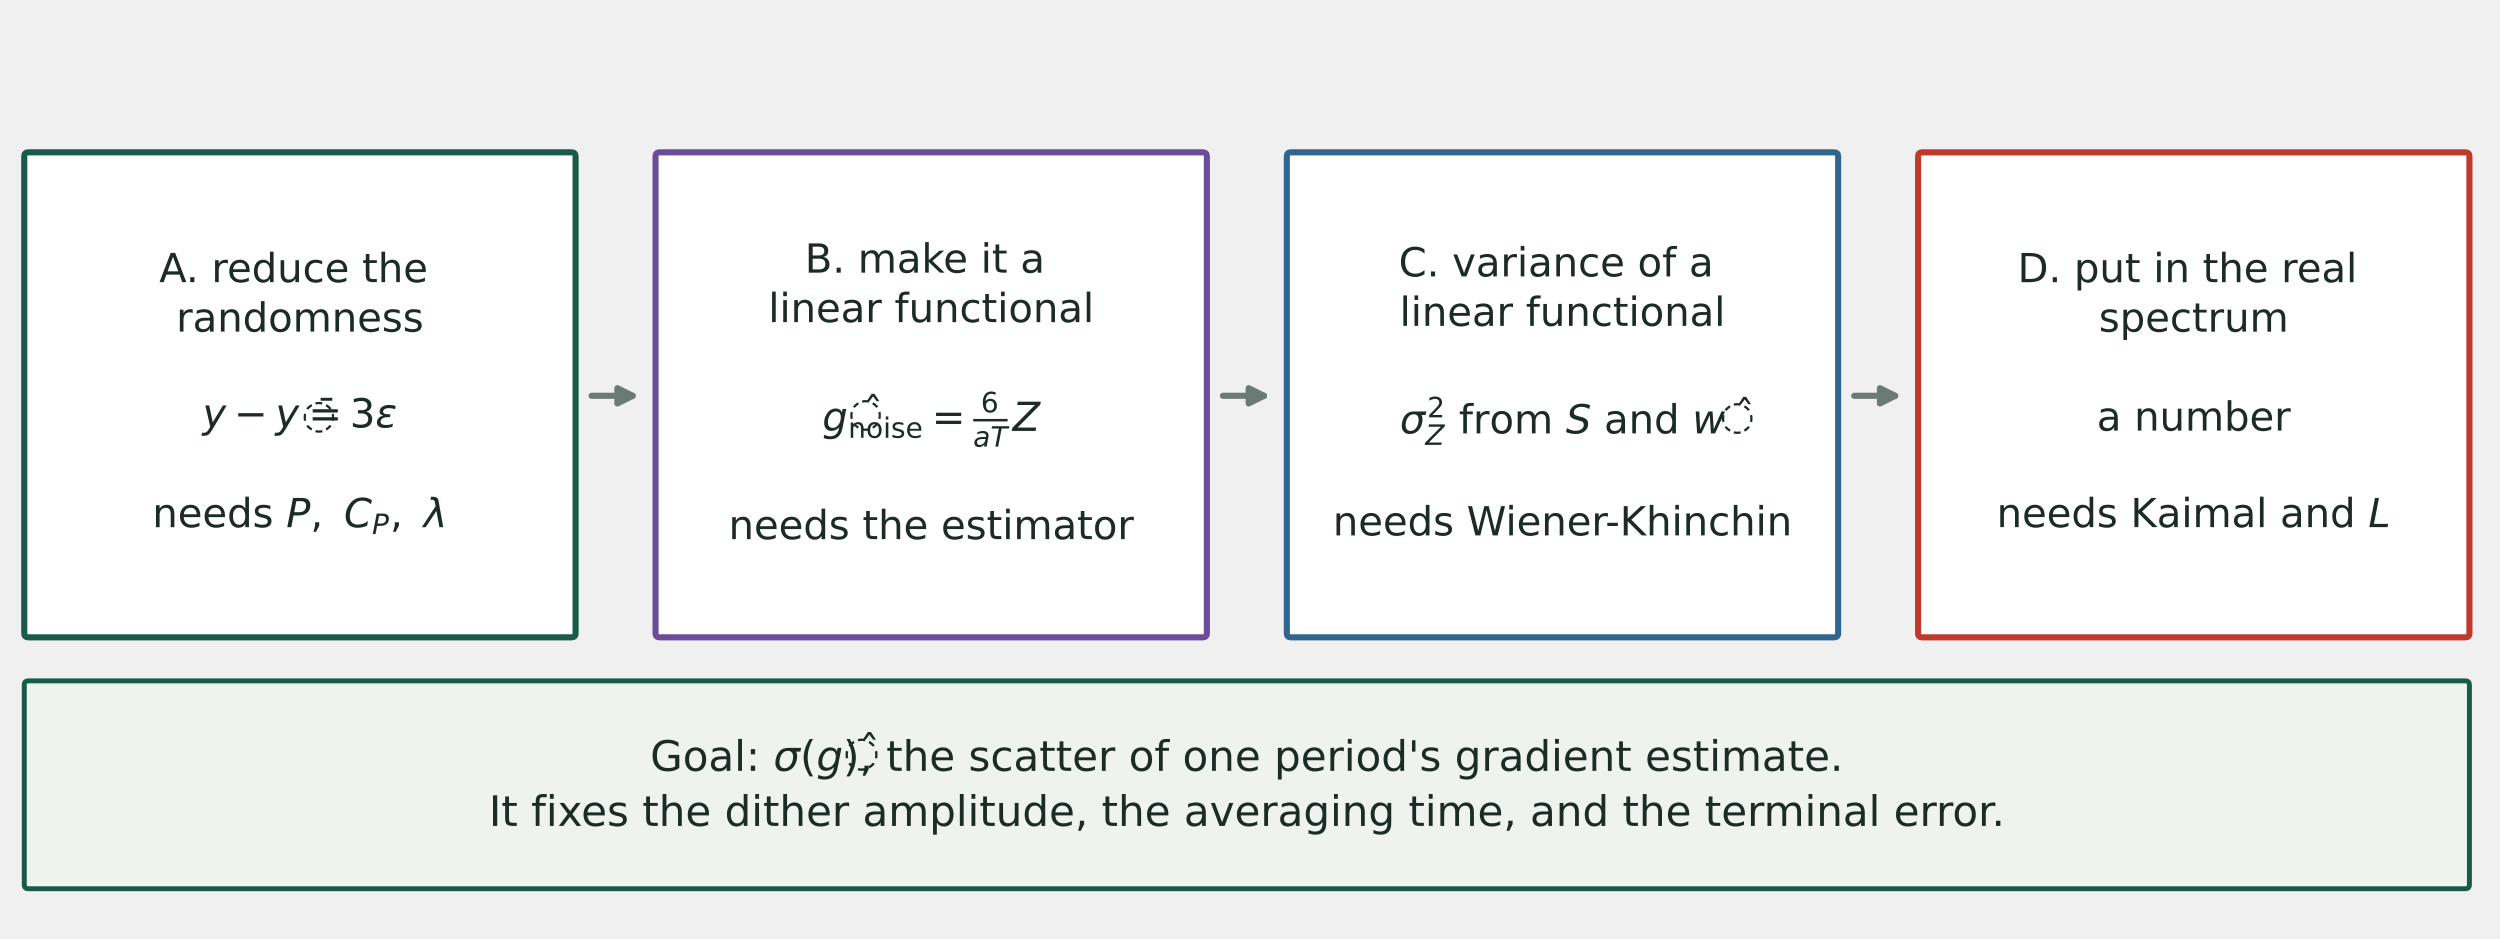
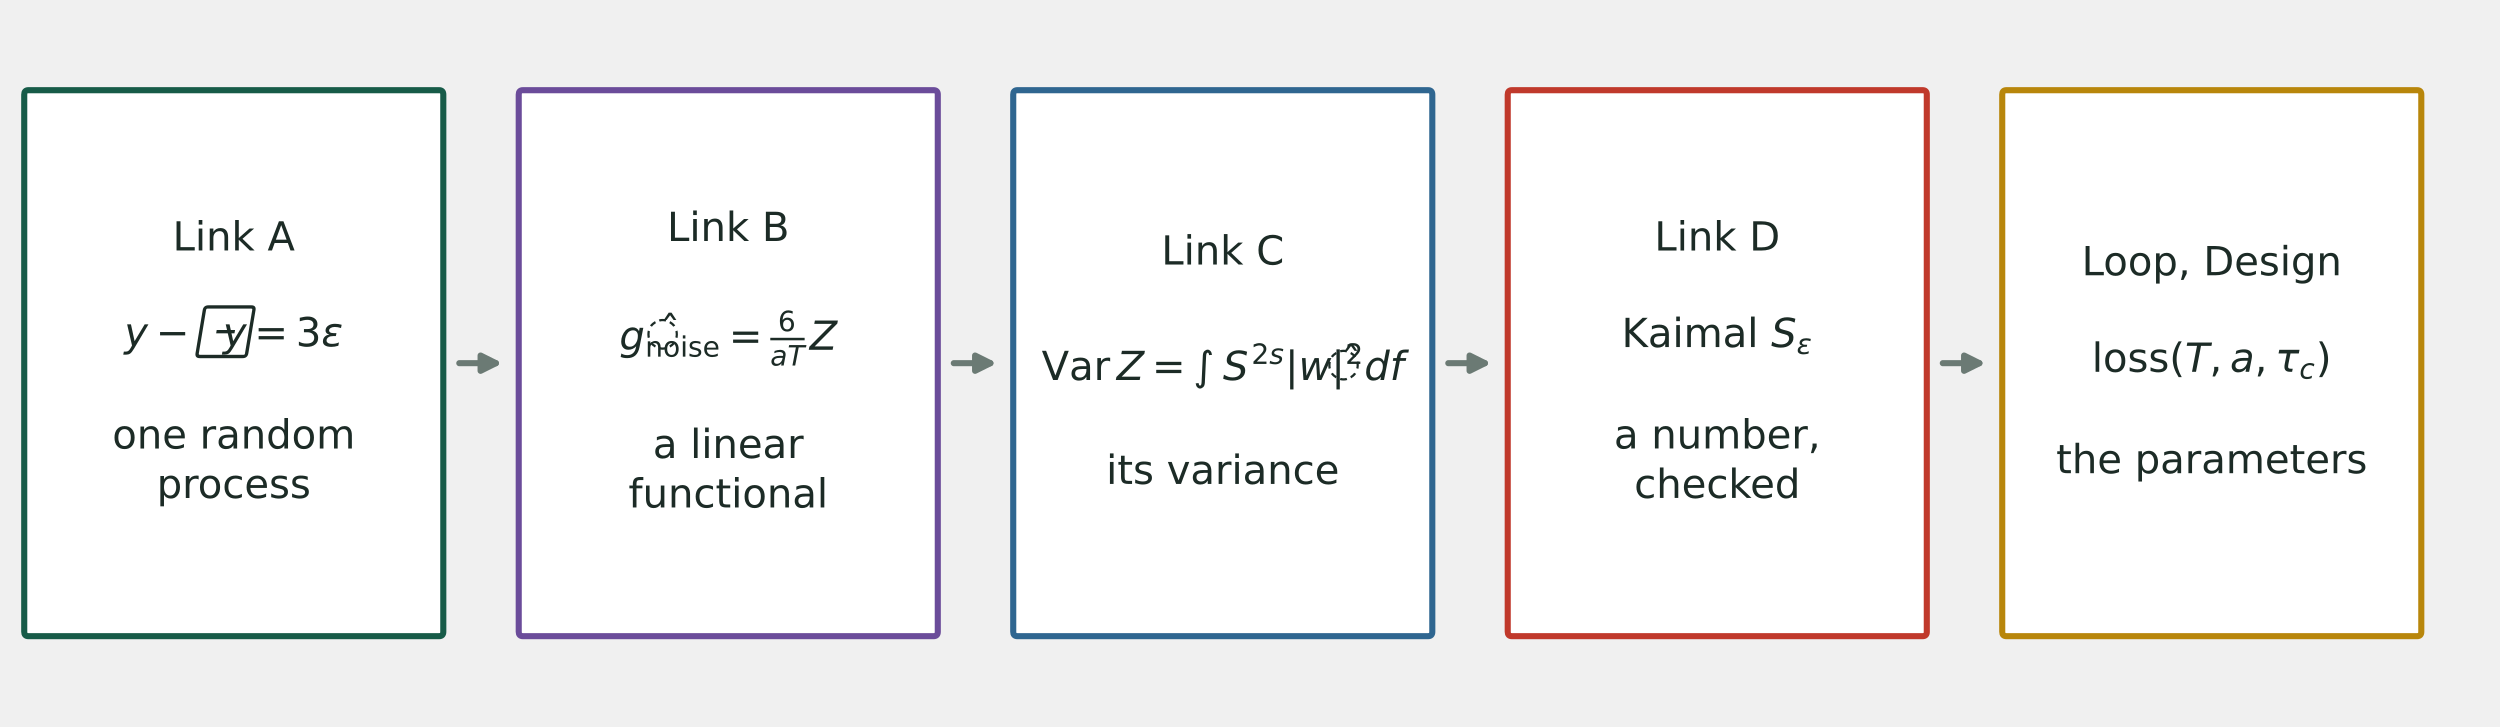
- <svg xmlns="http://www.w3.org/2000/svg" width="654.48pt" height="245.592pt" viewBox="0 0 654.48 245.592" version="1.1">
+ <svg xmlns="http://www.w3.org/2000/svg" width="654.48pt" height="190.152pt" viewBox="0 0 654.48 190.152" version="1.1">
  <defs>
    <style type="text/css">*{stroke-linejoin: round; stroke-linecap: butt}</style>
  </defs>
  <g id="figure_1">
    <g id="patch_1">
-       <path d="M 0 245.592  L 654.48 245.592  L 654.48 0  L 0 0  L 0 245.592  z " style="fill: none" />
+       <path d="M 0 190.152  L 654.48 190.152  L 654.48 0  L 0 0  L 0 190.152  z " style="fill: none" />
    </g>
    <g id="axes_1">
      <g id="patch_2">
-         <path d="M 3.6 241.992  L 650.88 241.992  L 650.88 3.6  L 3.6 3.6  L 3.6 241.992  z " style="fill: none" />
+         <path d="M 3.6 186.552  L 650.88 186.552  L 650.88 3.6  L 3.6 3.6  L 3.6 186.552  z " style="fill: none" />
      </g>
      <g id="matplotlib.axis_1" />
      <g id="matplotlib.axis_2" />
      <g id="patch_3">
-         <path d="M 7.456 166.847  L 149.582 166.847  Q 150.684 166.847 150.684 165.81  L 150.684 40.914  Q 150.684 39.877 149.582 39.877  L 7.456 39.877  Q 6.354 39.877 6.354 40.914  L 6.354 165.81  Q 6.354 166.847 7.456 166.847  z " clip-path="url(#p4362930ea7)" style="fill: #ffffff; stroke: #175b48; stroke-width: 1.6; stroke-linejoin: miter" />
+         <path d="M 7.44 166.542  L 114.954 166.542  Q 116.051 166.542 116.051 165.398  L 116.051 24.754  Q 116.051 23.61 114.954 23.61  L 7.44 23.61  Q 6.343 23.61 6.343 24.754  L 6.343 165.398  Q 6.343 166.542 7.44 166.542  z " clip-path="url(#pab6eca8331)" style="fill: #ffffff; stroke: #175b48; stroke-width: 1.6; stroke-linejoin: miter" />
      </g>
      <g id="patch_4">
-         <path d="M 154.885 103.621  Q 161.151 103.621 165.628 103.621  " style="fill: none; stroke: #6b7a74; stroke-width: 1.6; stroke-linecap: round" />
-         <path d="M 161.628 101.621  L 165.628 103.621  L 161.628 105.621  z " style="fill: #6b7a74; stroke: #6b7a74; stroke-width: 1.6; stroke-linecap: round" />
+         <path d="M 120.244 95.076  Q 125.925 95.076 129.816 95.076  " style="fill: none; stroke: #6b7a74; stroke-width: 1.6; stroke-linecap: round" />
+         <path d="M 125.816 93.076  L 129.816 95.076  L 125.816 97.076  z " style="fill: #6b7a74; stroke: #6b7a74; stroke-width: 1.6; stroke-linecap: round" />
      </g>
      <g id="patch_5">
-         <path d="M 172.719 166.847  L 314.845 166.847  Q 315.947 166.847 315.947 165.81  L 315.947 40.914  Q 315.947 39.877 314.845 39.877  L 172.719 39.877  Q 171.617 39.877 171.617 40.914  L 171.617 165.81  Q 171.617 166.847 172.719 166.847  z " clip-path="url(#p4362930ea7)" style="fill: #ffffff; stroke: #6b4c9a; stroke-width: 1.6; stroke-linejoin: miter" />
+         <path d="M 136.896 166.542  L 244.41 166.542  Q 245.507 166.542 245.507 165.398  L 245.507 24.754  Q 245.507 23.61 244.41 23.61  L 136.896 23.61  Q 135.799 23.61 135.799 24.754  L 135.799 165.398  Q 135.799 166.542 136.896 166.542  z " clip-path="url(#pab6eca8331)" style="fill: #ffffff; stroke: #6b4c9a; stroke-width: 1.6; stroke-linejoin: miter" />
      </g>
      <g id="patch_6">
-         <path d="M 320.148 103.621  Q 326.414 103.621 330.891 103.621  " style="fill: none; stroke: #6b7a74; stroke-width: 1.6; stroke-linecap: round" />
-         <path d="M 326.891 101.621  L 330.891 103.621  L 326.891 105.621  z " style="fill: #6b7a74; stroke: #6b7a74; stroke-width: 1.6; stroke-linecap: round" />
+         <path d="M 249.7 95.076  Q 255.381 95.076 259.272 95.076  " style="fill: none; stroke: #6b7a74; stroke-width: 1.6; stroke-linecap: round" />
+         <path d="M 255.272 93.076  L 259.272 95.076  L 255.272 97.076  z " style="fill: #6b7a74; stroke: #6b7a74; stroke-width: 1.6; stroke-linecap: round" />
      </g>
      <g id="patch_7">
-         <path d="M 337.982 166.847  L 480.108 166.847  Q 481.21 166.847 481.21 165.81  L 481.21 40.914  Q 481.21 39.877 480.108 39.877  L 337.982 39.877  Q 336.88 39.877 336.88 40.914  L 336.88 165.81  Q 336.88 166.847 337.982 166.847  z " clip-path="url(#p4362930ea7)" style="fill: #ffffff; stroke: #2f6690; stroke-width: 1.6; stroke-linejoin: miter" />
+         <path d="M 266.352 166.542  L 373.866 166.542  Q 374.963 166.542 374.963 165.398  L 374.963 24.754  Q 374.963 23.61 373.866 23.61  L 266.352 23.61  Q 265.255 23.61 265.255 24.754  L 265.255 165.398  Q 265.255 166.542 266.352 166.542  z " clip-path="url(#pab6eca8331)" style="fill: #ffffff; stroke: #2f6690; stroke-width: 1.6; stroke-linejoin: miter" />
      </g>
      <g id="patch_8">
-         <path d="M 485.411 103.621  Q 491.677 103.621 496.154 103.621  " style="fill: none; stroke: #6b7a74; stroke-width: 1.6; stroke-linecap: round" />
-         <path d="M 492.154 101.621  L 496.154 103.621  L 492.154 105.621  z " style="fill: #6b7a74; stroke: #6b7a74; stroke-width: 1.6; stroke-linecap: round" />
+         <path d="M 379.156 95.076  Q 384.837 95.076 388.728 95.076  " style="fill: none; stroke: #6b7a74; stroke-width: 1.6; stroke-linecap: round" />
+         <path d="M 384.728 93.076  L 388.728 95.076  L 384.728 97.076  z " style="fill: #6b7a74; stroke: #6b7a74; stroke-width: 1.6; stroke-linecap: round" />
      </g>
      <g id="patch_9">
-         <path d="M 503.245 166.847  L 645.371 166.847  Q 646.473 166.847 646.473 165.81  L 646.473 40.914  Q 646.473 39.877 645.371 39.877  L 503.245 39.877  Q 502.143 39.877 502.143 40.914  L 502.143 165.81  Q 502.143 166.847 503.245 166.847  z " clip-path="url(#p4362930ea7)" style="fill: #ffffff; stroke: #c0392b; stroke-width: 1.6; stroke-linejoin: miter" />
+         <path d="M 395.808 166.542  L 503.322 166.542  Q 504.419 166.542 504.419 165.398  L 504.419 24.754  Q 504.419 23.61 503.322 23.61  L 395.808 23.61  Q 394.711 23.61 394.711 24.754  L 394.711 165.398  Q 394.711 166.542 395.808 166.542  z " clip-path="url(#pab6eca8331)" style="fill: #ffffff; stroke: #c0392b; stroke-width: 1.6; stroke-linejoin: miter" />
      </g>
      <g id="patch_10">
-         <path d="M 7.456 232.664  L 645.371 232.664  Q 646.473 232.664 646.473 231.627  L 646.473 179.285  Q 646.473 178.248 645.371 178.248  L 7.456 178.248  Q 6.354 178.248 6.354 179.285  L 6.354 231.627  Q 6.354 232.664 7.456 232.664  z " clip-path="url(#p4362930ea7)" style="fill: #eef3f0; stroke: #175b48; stroke-width: 1.3; stroke-linejoin: miter" />
+         <path d="M 508.612 95.076  Q 514.293 95.076 518.184 95.076  " style="fill: none; stroke: #6b7a74; stroke-width: 1.6; stroke-linecap: round" />
+         <path d="M 514.184 93.076  L 518.184 95.076  L 514.184 97.076  z " style="fill: #6b7a74; stroke: #6b7a74; stroke-width: 1.6; stroke-linecap: round" />
+       </g>
+       <g id="patch_11">
+         <path d="M 525.264 166.542  L 632.778 166.542  Q 633.875 166.542 633.875 165.398  L 633.875 24.754  Q 633.875 23.61 632.778 23.61  L 525.264 23.61  Q 524.167 23.61 524.167 24.754  L 524.167 165.398  Q 524.167 166.542 525.264 166.542  z " clip-path="url(#pab6eca8331)" style="fill: #ffffff; stroke: #b8860b; stroke-width: 1.6; stroke-linejoin: miter" />
      </g>
      <g id="text_1">
-         <text style="font-size: 10.5px; font-family: 'Source Sans Pro', 'DejaVu Sans', 'Helvetica', 'Arial', sans-serif; fill: #1c2b26" transform="translate(41.68226 73.86241)">A.  reduce the</text>
-         <text style="font-size: 10.5px; font-family: 'Source Sans Pro', 'DejaVu Sans', 'Helvetica', 'Arial', sans-serif; fill: #1c2b26" transform="translate(46.13 86.81686)">randomness</text>
-         <text style="font-size: 10.5px; font-family: 'Source Sans Pro', 'DejaVu Sans', 'Helvetica', 'Arial', sans-serif; fill: #1c2b26" transform="translate(78.51922 99.77132)" />
-         <g style="fill: #1c2b26" transform="translate(53.00422 112.7258)">
+         <text style="font-size: 10.5px; font-family: 'Source Sans Pro', 'DejaVu Sans', 'Helvetica', 'Arial', sans-serif; fill: #1c2b26" transform="translate(45.18609 65.57654)">Link A</text>
+         <text style="font-size: 10.5px; font-family: 'Source Sans Pro', 'DejaVu Sans', 'Helvetica', 'Arial', sans-serif; fill: #1c2b26" transform="translate(61.19695 78.53099)" />
+         <g style="fill: #1c2b26" transform="translate(32.53195 91.48545)">
          <text>
            <tspan x="0" y="-0.828" style="font-style: oblique; font-size: 10.5px; font-family: 'DejaVu Sans'; fill: #1c2b26">y</tspan>
-             <tspan x="19.103" y="-0.828" style="font-style: oblique; font-size: 10.5px; font-family: 'DejaVu Sans'; fill: #1c2b26">y</tspan>
-             <tspan x="45.266" y="-0.828" style="font-style: oblique; font-size: 10.5px; font-family: 'DejaVu Sans'; fill: #1c2b26">ε</tspan>
+             <tspan x="25.813" y="-0.828" style="font-style: oblique; font-size: 10.5px; font-family: 'DejaVu Sans'; fill: #1c2b26">y</tspan>
+             <tspan x="51.596" y="-0.828" style="font-style: oblique; font-size: 10.5px; font-family: 'DejaVu Sans'; fill: #1c2b26">ε</tspan>
            <tspan x="8.26" y="-0.828" style="font-size: 10.5px; font-family: 'DejaVu Sans'; fill: #1c2b26">−</tspan>
-             <tspan x="25.908" y="-0.75" style="font-size: 10.5px; font-family: 'DejaVu Sans'; fill: #1c2b26">̄</tspan>
-             <tspan x="27.742" y="-0.828" style="font-size: 10.5px; font-family: 'DejaVu Sans'; fill: #1c2b26">=</tspan>
-             <tspan x="38.586" y="-0.828" style="font-size: 10.5px; font-family: 'DejaVu Sans'; fill: #1c2b26">3</tspan>
+             <tspan x="34.072" y="-0.828" style="font-size: 10.5px; font-family: 'DejaVu Sans'; fill: #1c2b26">=</tspan>
+             <tspan x="44.916" y="-0.828" style="font-size: 10.5px; font-family: 'DejaVu Sans'; fill: #1c2b26">3</tspan>
+             <tspan x="19.103" y="-0.828" style="font-style: italic; font-size: 10.5px; font-family: 'STIXNonUnicode'; fill: #1c2b26"></tspan>
          </text>
        </g>
-         <text style="font-size: 10.5px; font-family: 'Source Sans Pro', 'DejaVu Sans', 'Helvetica', 'Arial', sans-serif; fill: #1c2b26" transform="translate(78.51922 125.7016)" />
-         <g style="fill: #1c2b26" transform="translate(39.87922 138.656)">
-           <text>
-             <tspan x="0" y="-0.641" style="font-size: 10.5px; font-family: 'DejaVu Sans'; fill: #1c2b26">n</tspan>
-             <tspan x="6.655" y="-0.641" style="font-size: 10.5px; font-family: 'DejaVu Sans'; fill: #1c2b26">e</tspan>
-             <tspan x="13.115" y="-0.641" style="font-size: 10.5px; font-family: 'DejaVu Sans'; fill: #1c2b26">e</tspan>
-             <tspan x="19.575" y="-0.641" style="font-size: 10.5px; font-family: 'DejaVu Sans'; fill: #1c2b26">d</tspan>
-             <tspan x="26.24" y="-0.641" style="font-size: 10.5px; font-family: 'DejaVu Sans'; fill: #1c2b26">s</tspan>
-             <tspan x="31.71" y="-0.641" style="font-size: 10.5px; font-family: 'DejaVu Sans'; fill: #1c2b26"> </tspan>
-             <tspan x="41.38" y="-0.641" style="font-size: 10.5px; font-family: 'DejaVu Sans'; fill: #1c2b26">,</tspan>
-             <tspan x="62.237" y="-0.641" style="font-size: 10.5px; font-family: 'DejaVu Sans'; fill: #1c2b26">,</tspan>
-             <tspan x="35.048" y="-0.641" style="font-style: oblique; font-size: 10.5px; font-family: 'DejaVu Sans'; fill: #1c2b26">P</tspan>
-             <tspan x="50.172" y="-0.641" style="font-style: oblique; font-size: 10.5px; font-family: 'DejaVu Sans'; fill: #1c2b26">C</tspan>
-             <tspan x="71.03" y="-0.641" style="font-style: oblique; font-size: 10.5px; font-family: 'DejaVu Sans'; fill: #1c2b26">λ</tspan>
-             <tspan x="57.504" y="1.164" style="font-style: oblique; font-size: 7.35px; font-family: 'DejaVu Sans'; fill: #1c2b26">P</tspan>
-           </text>
-         </g>
+         <text style="font-size: 10.5px; font-family: 'Source Sans Pro', 'DejaVu Sans', 'Helvetica', 'Arial', sans-serif; fill: #1c2b26" transform="translate(61.19695 104.4612)" />
+         <text style="font-size: 10.5px; font-family: 'Source Sans Pro', 'DejaVu Sans', 'Helvetica', 'Arial', sans-serif; fill: #1c2b26" transform="translate(29.39672 117.4157)">one random</text>
+         <text style="font-size: 10.5px; font-family: 'Source Sans Pro', 'DejaVu Sans', 'Helvetica', 'Arial', sans-serif; fill: #1c2b26" transform="translate(41.02464 130.3701)">process</text>
      </g>
      <g id="text_2">
-         <text style="font-size: 10.5px; font-family: 'Source Sans Pro', 'DejaVu Sans', 'Helvetica', 'Arial', sans-serif; fill: #1c2b26" transform="translate(210.6924 71.37542)">B.  make it a</text>
-         <text style="font-size: 10.5px; font-family: 'Source Sans Pro', 'DejaVu Sans', 'Helvetica', 'Arial', sans-serif; fill: #1c2b26" transform="translate(201.1424 84.32988)">linear functional</text>
-         <text style="font-size: 10.5px; font-family: 'Source Sans Pro', 'DejaVu Sans', 'Helvetica', 'Arial', sans-serif; fill: #1c2b26" transform="translate(243.7822 97.28434)" />
-         <g style="fill: #1c2b26" transform="translate(215.2747 113.2178)">
+         <text style="font-size: 10.5px; font-family: 'Source Sans Pro', 'DejaVu Sans', 'Helvetica', 'Arial', sans-serif; fill: #1c2b26" transform="translate(174.6314 63.08955)">Link B</text>
+         <text style="font-size: 10.5px; font-family: 'Source Sans Pro', 'DejaVu Sans', 'Helvetica', 'Arial', sans-serif; fill: #1c2b26" transform="translate(190.6529 76.04401)" />
+         <g style="fill: #1c2b26" transform="translate(162.1454 91.97743)">
          <text>
            <tspan x="6.746" y="-1.725" style="font-size: 10.5px; font-family: 'DejaVu Sans'; fill: #1c2b26">̂</tspan>
            <tspan x="28.665" y="-0.412" style="font-size: 10.5px; font-family: 'DejaVu Sans'; fill: #1c2b26">=</tspan>
            <tspan x="0" y="-0.412" style="font-style: oblique; font-size: 10.5px; font-family: 'DejaVu Sans'; fill: #1c2b26">g</tspan>
            <tspan x="49.815" y="-0.412" style="font-style: oblique; font-size: 10.5px; font-family: 'DejaVu Sans'; fill: #1c2b26">Z</tspan>
            <tspan x="6.77" y="1.392" style="font-size: 7.35px; font-family: 'DejaVu Sans'; fill: #1c2b26">n</tspan>
            <tspan x="11.429" y="1.392" style="font-size: 7.35px; font-family: 'DejaVu Sans'; fill: #1c2b26">o</tspan>
            <tspan x="15.926" y="1.392" style="font-size: 7.35px; font-family: 'DejaVu Sans'; fill: #1c2b26">i</tspan>
            <tspan x="17.968" y="1.392" style="font-size: 7.35px; font-family: 'DejaVu Sans'; fill: #1c2b26">s</tspan>
            <tspan x="21.797" y="1.392" style="font-size: 7.35px; font-family: 'DejaVu Sans'; fill: #1c2b26">e</tspan>
            <tspan x="41.509" y="-5.28" style="font-size: 7.35px; font-family: 'DejaVu Sans'; fill: #1c2b26">6</tspan>
            <tspan x="39.509" y="3.722" style="font-style: oblique; font-size: 7.35px; font-family: 'DejaVu Sans'; fill: #1c2b26">a</tspan>
            <tspan x="44.013" y="3.722" style="font-style: oblique; font-size: 7.35px; font-family: 'DejaVu Sans'; fill: #1c2b26">T</tspan>
          </text>
          <rect x="39.509" y="-3.545" width="8.994" height="0.656" />
        </g>
-         <text style="font-size: 10.5px; font-family: 'Source Sans Pro', 'DejaVu Sans', 'Helvetica', 'Arial', sans-serif; fill: #1c2b26" transform="translate(243.7822 128.1885)" />
-         <text style="font-size: 10.5px; font-family: 'Source Sans Pro', 'DejaVu Sans', 'Helvetica', 'Arial', sans-serif; fill: #1c2b26" transform="translate(190.7318 141.143)">needs the estimator</text>
+         <text style="font-size: 10.5px; font-family: 'Source Sans Pro', 'DejaVu Sans', 'Helvetica', 'Arial', sans-serif; fill: #1c2b26" transform="translate(190.6529 106.9482)" />
+         <text style="font-size: 10.5px; font-family: 'Source Sans Pro', 'DejaVu Sans', 'Helvetica', 'Arial', sans-serif; fill: #1c2b26" transform="translate(170.9171 119.9027)">a linear</text>
+         <text style="font-size: 10.5px; font-family: 'Source Sans Pro', 'DejaVu Sans', 'Helvetica', 'Arial', sans-serif; fill: #1c2b26" transform="translate(164.5317 132.8571)">functional</text>
      </g>
      <g id="text_3">
-         <text style="font-size: 10.5px; font-family: 'Source Sans Pro', 'DejaVu Sans', 'Helvetica', 'Arial', sans-serif; fill: #1c2b26" transform="translate(366.156 72.3598)">C.  variance of a</text>
-         <text style="font-size: 10.5px; font-family: 'Source Sans Pro', 'DejaVu Sans', 'Helvetica', 'Arial', sans-serif; fill: #1c2b26" transform="translate(366.4053 85.31426)">linear functional</text>
-         <text style="font-size: 10.5px; font-family: 'Source Sans Pro', 'DejaVu Sans', 'Helvetica', 'Arial', sans-serif; fill: #1c2b26" transform="translate(409.0452 98.26871)" />
-         <g style="fill: #1c2b26" transform="translate(366.4677 113.4934)">
+         <text style="font-size: 10.5px; font-family: 'Source Sans Pro', 'DejaVu Sans', 'Helvetica', 'Arial', sans-serif; fill: #1c2b26" transform="translate(304.0234 69.25966)">Link C</text>
+         <text style="font-size: 10.5px; font-family: 'Source Sans Pro', 'DejaVu Sans', 'Helvetica', 'Arial', sans-serif; fill: #1c2b26" transform="translate(320.1089 82.21412)" />
+         <g style="fill: #1c2b26" transform="translate(272.7014 99.70679)">
          <text>
-             <tspan x="0" y="-0.031" style="font-style: oblique; font-size: 10.5px; font-family: 'DejaVu Sans'; fill: #1c2b26">σ</tspan>
-             <tspan x="43.464" y="-0.031" style="font-style: oblique; font-size: 10.5px; font-family: 'DejaVu Sans'; fill: #1c2b26">S</tspan>
-             <tspan x="76.559" y="-0.031" style="font-style: oblique; font-size: 10.5px; font-family: 'DejaVu Sans'; fill: #1c2b26">w</tspan>
-             <tspan x="7.146" y="-4.242" style="font-size: 7.35px; font-family: 'DejaVu Sans'; fill: #1c2b26">2</tspan>
-             <tspan x="6.655" y="2.977" style="font-style: oblique; font-size: 7.35px; font-family: 'DejaVu Sans'; fill: #1c2b26">Z</tspan>
-             <tspan x="12.123" y="-0.031" style="font-size: 10.5px; font-family: 'DejaVu Sans'; fill: #1c2b26"> </tspan>
-             <tspan x="15.461" y="-0.031" style="font-size: 10.5px; font-family: 'DejaVu Sans'; fill: #1c2b26">f</tspan>
-             <tspan x="19.157" y="-0.031" style="font-size: 10.5px; font-family: 'DejaVu Sans'; fill: #1c2b26">r</tspan>
-             <tspan x="23.474" y="-0.031" style="font-size: 10.5px; font-family: 'DejaVu Sans'; fill: #1c2b26">o</tspan>
-             <tspan x="29.898" y="-0.031" style="font-size: 10.5px; font-family: 'DejaVu Sans'; fill: #1c2b26">m</tspan>
-             <tspan x="40.127" y="-0.031" style="font-size: 10.5px; font-family: 'DejaVu Sans'; fill: #1c2b26"> </tspan>
-             <tspan x="50.129" y="-0.031" style="font-size: 10.5px; font-family: 'DejaVu Sans'; fill: #1c2b26"> </tspan>
-             <tspan x="53.467" y="-0.031" style="font-size: 10.5px; font-family: 'DejaVu Sans'; fill: #1c2b26">a</tspan>
-             <tspan x="59.901" y="-0.031" style="font-size: 10.5px; font-family: 'DejaVu Sans'; fill: #1c2b26">n</tspan>
-             <tspan x="66.556" y="-0.031" style="font-size: 10.5px; font-family: 'DejaVu Sans'; fill: #1c2b26">d</tspan>
-             <tspan x="73.221" y="-0.031" style="font-size: 10.5px; font-family: 'DejaVu Sans'; fill: #1c2b26"> </tspan>
-             <tspan x="83.75" y="-1.203" style="font-size: 10.5px; font-family: 'DejaVu Sans'; fill: #1c2b26">̂</tspan>
+             <tspan x="0" y="-0.219" style="font-size: 10.5px; font-family: 'DejaVu Sans'; fill: #1c2b26">V</tspan>
+             <tspan x="7.183" y="-0.219" style="font-size: 10.5px; font-family: 'DejaVu Sans'; fill: #1c2b26">a</tspan>
+             <tspan x="13.617" y="-0.219" style="font-size: 10.5px; font-family: 'DejaVu Sans'; fill: #1c2b26">r</tspan>
+             <tspan x="28.878" y="-0.219" style="font-size: 10.5px; font-family: 'DejaVu Sans'; fill: #1c2b26">=</tspan>
+             <tspan x="63.717" y="-0.219" style="font-size: 10.5px; font-family: 'DejaVu Sans'; fill: #1c2b26">|</tspan>
+             <tspan x="74.446" y="-1.391" style="font-size: 10.5px; font-family: 'DejaVu Sans'; fill: #1c2b26">̂</tspan>
+             <tspan x="75.842" y="-0.219" style="font-size: 10.5px; font-family: 'DejaVu Sans'; fill: #1c2b26">|</tspan>
+             <tspan x="19.639" y="-0.219" style="font-style: oblique; font-size: 10.5px; font-family: 'DejaVu Sans'; fill: #1c2b26">Z</tspan>
+             <tspan x="47.453" y="-0.219" style="font-style: oblique; font-size: 10.5px; font-family: 'DejaVu Sans'; fill: #1c2b26">S</tspan>
+             <tspan x="67.255" y="-0.219" style="font-style: oblique; font-size: 10.5px; font-family: 'DejaVu Sans'; fill: #1c2b26">w</tspan>
+             <tspan x="84.462" y="-0.219" style="font-style: oblique; font-size: 10.5px; font-family: 'DejaVu Sans'; fill: #1c2b26">d</tspan>
+             <tspan x="91.127" y="-0.219" style="font-style: oblique; font-size: 10.5px; font-family: 'DejaVu Sans'; fill: #1c2b26">f</tspan>
+             <tspan x="39.721" y="-0.219" style="font-size: 10.5px; font-family: 'DejaVu Sans Display'; fill: #1c2b26">∫</tspan>
+             <tspan x="54.911" y="-4.43" style="font-size: 7.35px; font-family: 'DejaVu Sans'; fill: #1c2b26">2</tspan>
+             <tspan x="79.485" y="-4.43" style="font-size: 7.35px; font-family: 'DejaVu Sans'; fill: #1c2b26">2</tspan>
+             <tspan x="59.587" y="-4.43" style="font-style: oblique; font-size: 7.35px; font-family: 'DejaVu Sans'; fill: #1c2b26">s</tspan>
          </text>
        </g>
-         <text style="font-size: 10.5px; font-family: 'Source Sans Pro', 'DejaVu Sans', 'Helvetica', 'Arial', sans-serif; fill: #1c2b26" transform="translate(409.0452 127.2042)" />
-         <text style="font-size: 10.5px; font-family: 'Source Sans Pro', 'DejaVu Sans', 'Helvetica', 'Arial', sans-serif; fill: #1c2b26" transform="translate(348.9286 140.1586)">needs Wiener-Khinchin</text>
+         <text style="font-size: 10.5px; font-family: 'Source Sans Pro', 'DejaVu Sans', 'Helvetica', 'Arial', sans-serif; fill: #1c2b26" transform="translate(320.1089 113.7326)" />
+         <text style="font-size: 10.5px; font-family: 'Source Sans Pro', 'DejaVu Sans', 'Helvetica', 'Arial', sans-serif; fill: #1c2b26" transform="translate(289.5859 126.687)">its variance</text>
      </g>
      <g id="text_4">
-         <text style="font-size: 10.5px; font-family: 'Source Sans Pro', 'DejaVu Sans', 'Helvetica', 'Arial', sans-serif; fill: #1c2b26" transform="translate(528.1885 73.87307)">D.  put in the real</text>
-         <text style="font-size: 10.5px; font-family: 'Source Sans Pro', 'DejaVu Sans', 'Helvetica', 'Arial', sans-serif; fill: #1c2b26" transform="translate(549.4658 86.82753)">spectrum</text>
-         <text style="font-size: 10.5px; font-family: 'Source Sans Pro', 'DejaVu Sans', 'Helvetica', 'Arial', sans-serif; fill: #1c2b26" transform="translate(574.3082 99.78199)" />
-         <text style="font-size: 10.5px; font-family: 'Source Sans Pro', 'DejaVu Sans', 'Helvetica', 'Arial', sans-serif; fill: #1c2b26" transform="translate(548.9326 112.7364)">a number</text>
-         <text style="font-size: 10.5px; font-family: 'Source Sans Pro', 'DejaVu Sans', 'Helvetica', 'Arial', sans-serif; fill: #1c2b26" transform="translate(574.3082 125.6909)" />
-         <g style="fill: #1c2b26" transform="translate(522.7007 138.6454)">
+         <text style="font-size: 10.5px; font-family: 'Source Sans Pro', 'DejaVu Sans', 'Helvetica', 'Arial', sans-serif; fill: #1c2b26" transform="translate(433.1029 65.5872)">Link D</text>
+         <text style="font-size: 10.5px; font-family: 'Source Sans Pro', 'DejaVu Sans', 'Helvetica', 'Arial', sans-serif; fill: #1c2b26" transform="translate(449.5649 78.54166)" />
+         <g style="fill: #1c2b26" transform="translate(424.5224 91.49612)">
          <text>
-             <tspan x="0" y="-0.641" style="font-size: 10.5px; font-family: 'DejaVu Sans'; fill: #1c2b26">n</tspan>
-             <tspan x="6.655" y="-0.641" style="font-size: 10.5px; font-family: 'DejaVu Sans'; fill: #1c2b26">e</tspan>
-             <tspan x="13.115" y="-0.641" style="font-size: 10.5px; font-family: 'DejaVu Sans'; fill: #1c2b26">e</tspan>
-             <tspan x="19.575" y="-0.641" style="font-size: 10.5px; font-family: 'DejaVu Sans'; fill: #1c2b26">d</tspan>
-             <tspan x="26.24" y="-0.641" style="font-size: 10.5px; font-family: 'DejaVu Sans'; fill: #1c2b26">s</tspan>
-             <tspan x="31.71" y="-0.641" style="font-size: 10.5px; font-family: 'DejaVu Sans'; fill: #1c2b26"> </tspan>
-             <tspan x="35.048" y="-0.641" style="font-size: 10.5px; font-family: 'DejaVu Sans'; fill: #1c2b26">K</tspan>
-             <tspan x="41.933" y="-0.641" style="font-size: 10.5px; font-family: 'DejaVu Sans'; fill: #1c2b26">a</tspan>
-             <tspan x="48.368" y="-0.641" style="font-size: 10.5px; font-family: 'DejaVu Sans'; fill: #1c2b26">i</tspan>
-             <tspan x="51.285" y="-0.641" style="font-size: 10.5px; font-family: 'DejaVu Sans'; fill: #1c2b26">m</tspan>
-             <tspan x="61.513" y="-0.641" style="font-size: 10.5px; font-family: 'DejaVu Sans'; fill: #1c2b26">a</tspan>
-             <tspan x="67.948" y="-0.641" style="font-size: 10.5px; font-family: 'DejaVu Sans'; fill: #1c2b26">l</tspan>
-             <tspan x="70.865" y="-0.641" style="font-size: 10.5px; font-family: 'DejaVu Sans'; fill: #1c2b26"> </tspan>
-             <tspan x="74.202" y="-0.641" style="font-size: 10.5px; font-family: 'DejaVu Sans'; fill: #1c2b26">a</tspan>
-             <tspan x="80.637" y="-0.641" style="font-size: 10.5px; font-family: 'DejaVu Sans'; fill: #1c2b26">n</tspan>
-             <tspan x="87.292" y="-0.641" style="font-size: 10.5px; font-family: 'DejaVu Sans'; fill: #1c2b26">d</tspan>
-             <tspan x="93.957" y="-0.641" style="font-size: 10.5px; font-family: 'DejaVu Sans'; fill: #1c2b26"> </tspan>
-             <tspan x="97.294" y="-0.641" style="font-style: oblique; font-size: 10.5px; font-family: 'DejaVu Sans'; fill: #1c2b26">L</tspan>
+             <tspan x="0" y="-0.641" style="font-size: 10.5px; font-family: 'DejaVu Sans'; fill: #1c2b26">K</tspan>
+             <tspan x="6.885" y="-0.641" style="font-size: 10.5px; font-family: 'DejaVu Sans'; fill: #1c2b26">a</tspan>
+             <tspan x="13.32" y="-0.641" style="font-size: 10.5px; font-family: 'DejaVu Sans'; fill: #1c2b26">i</tspan>
+             <tspan x="16.237" y="-0.641" style="font-size: 10.5px; font-family: 'DejaVu Sans'; fill: #1c2b26">m</tspan>
+             <tspan x="26.465" y="-0.641" style="font-size: 10.5px; font-family: 'DejaVu Sans'; fill: #1c2b26">a</tspan>
+             <tspan x="32.9" y="-0.641" style="font-size: 10.5px; font-family: 'DejaVu Sans'; fill: #1c2b26">l</tspan>
+             <tspan x="35.817" y="-0.641" style="font-size: 10.5px; font-family: 'DejaVu Sans'; fill: #1c2b26"> </tspan>
+             <tspan x="39.155" y="-0.641" style="font-style: oblique; font-size: 10.5px; font-family: 'DejaVu Sans'; fill: #1c2b26">S</tspan>
+             <tspan x="45.82" y="1.164" style="font-style: oblique; font-size: 7.35px; font-family: 'DejaVu Sans'; fill: #1c2b26">ε</tspan>
          </text>
        </g>
+         <text style="font-size: 10.5px; font-family: 'Source Sans Pro', 'DejaVu Sans', 'Helvetica', 'Arial', sans-serif; fill: #1c2b26" transform="translate(449.5649 104.4506)" />
+         <text style="font-size: 10.5px; font-family: 'Source Sans Pro', 'DejaVu Sans', 'Helvetica', 'Arial', sans-serif; fill: #1c2b26" transform="translate(422.5209 117.405)">a number,</text>
+         <text style="font-size: 10.5px; font-family: 'Source Sans Pro', 'DejaVu Sans', 'Helvetica', 'Arial', sans-serif; fill: #1c2b26" transform="translate(427.8209 130.3595)">checked</text>
      </g>
      <g id="text_5">
-         <g style="fill: #1c2b26" transform="translate(170.2137 202.6302)">
+         <text style="font-size: 10.5px; font-family: 'Source Sans Pro', 'DejaVu Sans', 'Helvetica', 'Arial', sans-serif; fill: #1c2b26" transform="translate(544.9665 72.06443)">Loop, Design</text>
+         <text style="font-size: 10.5px; font-family: 'Source Sans Pro', 'DejaVu Sans', 'Helvetica', 'Arial', sans-serif; fill: #1c2b26" transform="translate(579.0209 85.01889)" />
+         <g style="fill: #1c2b26" transform="translate(547.6259 97.97334)">
          <text>
-             <tspan x="0" y="-0.828" style="font-size: 11px; font-family: 'DejaVu Sans'; fill: #1c2b26">G</tspan>
-             <tspan x="8.524" y="-0.828" style="font-size: 11px; font-family: 'DejaVu Sans'; fill: #1c2b26">o</tspan>
-             <tspan x="15.254" y="-0.828" style="font-size: 11px; font-family: 'DejaVu Sans'; fill: #1c2b26">a</tspan>
-             <tspan x="21.995" y="-0.828" style="font-size: 11px; font-family: 'DejaVu Sans'; fill: #1c2b26">l</tspan>
-             <tspan x="25.051" y="-0.828" style="font-size: 11px; font-family: 'DejaVu Sans'; fill: #1c2b26">:</tspan>
-             <tspan x="28.757" y="-0.828" style="font-size: 11px; font-family: 'DejaVu Sans'; fill: #1c2b26"> </tspan>
-             <tspan x="39.225" y="-0.828" style="font-size: 11px; font-family: 'DejaVu Sans'; fill: #1c2b26">(</tspan>
-             <tspan x="50.499" y="-0.828" style="font-size: 11px; font-family: 'DejaVu Sans'; fill: #1c2b26">)</tspan>
-             <tspan x="50.536" y="-2.203" style="font-size: 11px; font-family: 'DejaVu Sans'; fill: #1c2b26">̂</tspan>
-             <tspan x="54.791" y="-0.828" style="font-size: 11px; font-family: 'DejaVu Sans'; fill: #1c2b26">,</tspan>
-             <tspan x="58.287" y="-0.828" style="font-size: 11px; font-family: 'DejaVu Sans'; fill: #1c2b26"> </tspan>
-             <tspan x="61.784" y="-0.828" style="font-size: 11px; font-family: 'DejaVu Sans'; fill: #1c2b26">t</tspan>
-             <tspan x="66.097" y="-0.828" style="font-size: 11px; font-family: 'DejaVu Sans'; fill: #1c2b26">h</tspan>
-             <tspan x="73.068" y="-0.828" style="font-size: 11px; font-family: 'DejaVu Sans'; fill: #1c2b26">e</tspan>
-             <tspan x="79.836" y="-0.828" style="font-size: 11px; font-family: 'DejaVu Sans'; fill: #1c2b26"> </tspan>
-             <tspan x="83.333" y="-0.828" style="font-size: 11px; font-family: 'DejaVu Sans'; fill: #1c2b26">s</tspan>
-             <tspan x="89.063" y="-0.828" style="font-size: 11px; font-family: 'DejaVu Sans'; fill: #1c2b26">c</tspan>
-             <tspan x="95.111" y="-0.828" style="font-size: 11px; font-family: 'DejaVu Sans'; fill: #1c2b26">a</tspan>
-             <tspan x="101.852" y="-0.828" style="font-size: 11px; font-family: 'DejaVu Sans'; fill: #1c2b26">t</tspan>
-             <tspan x="106.165" y="-0.828" style="font-size: 11px; font-family: 'DejaVu Sans'; fill: #1c2b26">t</tspan>
-             <tspan x="110.478" y="-0.828" style="font-size: 11px; font-family: 'DejaVu Sans'; fill: #1c2b26">e</tspan>
-             <tspan x="117.246" y="-0.828" style="font-size: 11px; font-family: 'DejaVu Sans'; fill: #1c2b26">r</tspan>
-             <tspan x="121.768" y="-0.828" style="font-size: 11px; font-family: 'DejaVu Sans'; fill: #1c2b26"> </tspan>
-             <tspan x="125.265" y="-0.828" style="font-size: 11px; font-family: 'DejaVu Sans'; fill: #1c2b26">o</tspan>
-             <tspan x="131.995" y="-0.828" style="font-size: 11px; font-family: 'DejaVu Sans'; fill: #1c2b26">f</tspan>
-             <tspan x="135.867" y="-0.828" style="font-size: 11px; font-family: 'DejaVu Sans'; fill: #1c2b26"> </tspan>
-             <tspan x="139.364" y="-0.828" style="font-size: 11px; font-family: 'DejaVu Sans'; fill: #1c2b26">o</tspan>
-             <tspan x="146.094" y="-0.828" style="font-size: 11px; font-family: 'DejaVu Sans'; fill: #1c2b26">n</tspan>
-             <tspan x="153.065" y="-0.828" style="font-size: 11px; font-family: 'DejaVu Sans'; fill: #1c2b26">e</tspan>
-             <tspan x="159.833" y="-0.828" style="font-size: 11px; font-family: 'DejaVu Sans'; fill: #1c2b26"> </tspan>
-             <tspan x="163.33" y="-0.828" style="font-size: 11px; font-family: 'DejaVu Sans'; fill: #1c2b26">p</tspan>
-             <tspan x="170.312" y="-0.828" style="font-size: 11px; font-family: 'DejaVu Sans'; fill: #1c2b26">e</tspan>
-             <tspan x="177.08" y="-0.828" style="font-size: 11px; font-family: 'DejaVu Sans'; fill: #1c2b26">r</tspan>
-             <tspan x="181.602" y="-0.828" style="font-size: 11px; font-family: 'DejaVu Sans'; fill: #1c2b26">i</tspan>
-             <tspan x="184.658" y="-0.828" style="font-size: 11px; font-family: 'DejaVu Sans'; fill: #1c2b26">o</tspan>
-             <tspan x="191.388" y="-0.828" style="font-size: 11px; font-family: 'DejaVu Sans'; fill: #1c2b26">d</tspan>
-             <tspan x="198.371" y="-0.828" style="font-size: 11px; font-family: 'DejaVu Sans'; fill: #1c2b26">'</tspan>
-             <tspan x="201.395" y="-0.828" style="font-size: 11px; font-family: 'DejaVu Sans'; fill: #1c2b26">s</tspan>
-             <tspan x="207.125" y="-0.828" style="font-size: 11px; font-family: 'DejaVu Sans'; fill: #1c2b26"> </tspan>
-             <tspan x="210.622" y="-0.828" style="font-size: 11px; font-family: 'DejaVu Sans'; fill: #1c2b26">g</tspan>
-             <tspan x="217.604" y="-0.828" style="font-size: 11px; font-family: 'DejaVu Sans'; fill: #1c2b26">r</tspan>
-             <tspan x="222.127" y="-0.828" style="font-size: 11px; font-family: 'DejaVu Sans'; fill: #1c2b26">a</tspan>
-             <tspan x="228.868" y="-0.828" style="font-size: 11px; font-family: 'DejaVu Sans'; fill: #1c2b26">d</tspan>
-             <tspan x="235.85" y="-0.828" style="font-size: 11px; font-family: 'DejaVu Sans'; fill: #1c2b26">i</tspan>
-             <tspan x="238.906" y="-0.828" style="font-size: 11px; font-family: 'DejaVu Sans'; fill: #1c2b26">e</tspan>
-             <tspan x="245.674" y="-0.828" style="font-size: 11px; font-family: 'DejaVu Sans'; fill: #1c2b26">n</tspan>
-             <tspan x="252.646" y="-0.828" style="font-size: 11px; font-family: 'DejaVu Sans'; fill: #1c2b26">t</tspan>
-             <tspan x="256.958" y="-0.828" style="font-size: 11px; font-family: 'DejaVu Sans'; fill: #1c2b26"> </tspan>
-             <tspan x="260.455" y="-0.828" style="font-size: 11px; font-family: 'DejaVu Sans'; fill: #1c2b26">e</tspan>
-             <tspan x="267.223" y="-0.828" style="font-size: 11px; font-family: 'DejaVu Sans'; fill: #1c2b26">s</tspan>
-             <tspan x="272.954" y="-0.828" style="font-size: 11px; font-family: 'DejaVu Sans'; fill: #1c2b26">t</tspan>
-             <tspan x="277.267" y="-0.828" style="font-size: 11px; font-family: 'DejaVu Sans'; fill: #1c2b26">i</tspan>
-             <tspan x="280.323" y="-0.828" style="font-size: 11px; font-family: 'DejaVu Sans'; fill: #1c2b26">m</tspan>
-             <tspan x="291.038" y="-0.828" style="font-size: 11px; font-family: 'DejaVu Sans'; fill: #1c2b26">a</tspan>
-             <tspan x="297.779" y="-0.828" style="font-size: 11px; font-family: 'DejaVu Sans'; fill: #1c2b26">t</tspan>
-             <tspan x="302.092" y="-0.828" style="font-size: 11px; font-family: 'DejaVu Sans'; fill: #1c2b26">e</tspan>
-             <tspan x="308.859" y="-0.828" style="font-size: 11px; font-family: 'DejaVu Sans'; fill: #1c2b26">.</tspan>
-             <tspan x="32.253" y="-0.828" style="font-style: oblique; font-size: 11px; font-family: 'DejaVu Sans'; fill: #1c2b26">σ</tspan>
-             <tspan x="43.517" y="-0.828" style="font-style: oblique; font-size: 11px; font-family: 'DejaVu Sans'; fill: #1c2b26">g</tspan>
+             <tspan x="0" y="-0.641" style="font-size: 10.5px; font-family: 'DejaVu Sans'; fill: #1c2b26">l</tspan>
+             <tspan x="2.917" y="-0.641" style="font-size: 10.5px; font-family: 'DejaVu Sans'; fill: #1c2b26">o</tspan>
+             <tspan x="9.341" y="-0.641" style="font-size: 10.5px; font-family: 'DejaVu Sans'; fill: #1c2b26">s</tspan>
+             <tspan x="14.812" y="-0.641" style="font-size: 10.5px; font-family: 'DejaVu Sans'; fill: #1c2b26">s</tspan>
+             <tspan x="20.282" y="-0.641" style="font-size: 10.5px; font-family: 'DejaVu Sans'; fill: #1c2b26">(</tspan>
+             <tspan x="30.792" y="-0.641" style="font-size: 10.5px; font-family: 'DejaVu Sans'; fill: #1c2b26">,</tspan>
+             <tspan x="42.61" y="-0.641" style="font-size: 10.5px; font-family: 'DejaVu Sans'; fill: #1c2b26">,</tspan>
+             <tspan x="58.657" y="-0.641" style="font-size: 10.5px; font-family: 'DejaVu Sans'; fill: #1c2b26">)</tspan>
+             <tspan x="24.379" y="-0.641" style="font-style: oblique; font-size: 10.5px; font-family: 'DejaVu Sans'; fill: #1c2b26">T</tspan>
+             <tspan x="36.176" y="-0.641" style="font-style: oblique; font-size: 10.5px; font-family: 'DejaVu Sans'; fill: #1c2b26">a</tspan>
+             <tspan x="47.993" y="-0.641" style="font-style: oblique; font-size: 10.5px; font-family: 'DejaVu Sans'; fill: #1c2b26">τ</tspan>
+             <tspan x="54.315" y="1.164" style="font-style: oblique; font-size: 7.35px; font-family: 'DejaVu Sans'; fill: #1c2b26">c</tspan>
          </text>
        </g>
-         <text style="font-size: 11px; font-family: 'Source Sans Pro', 'DejaVu Sans', 'Helvetica', 'Arial', sans-serif; fill: #1c2b26" transform="translate(127.9917 216.2238)">It fixes the dither amplitude, the averaging time, and the terminal error.</text>
+         <text style="font-size: 10.5px; font-family: 'Source Sans Pro', 'DejaVu Sans', 'Helvetica', 'Arial', sans-serif; fill: #1c2b26" transform="translate(579.0209 110.9278)" />
+         <text style="font-size: 10.5px; font-family: 'Source Sans Pro', 'DejaVu Sans', 'Helvetica', 'Arial', sans-serif; fill: #1c2b26" transform="translate(538.2851 123.8823)">the parameters</text>
      </g>
    </g>
  </g>
  <defs>
-     <clipPath id="p4362930ea7">
-       <rect x="3.6" y="3.6" width="647.28" height="238.392" />
+     <clipPath id="pab6eca8331">
+       <rect x="3.6" y="3.6" width="647.28" height="182.952" />
    </clipPath>
  </defs>
</svg>
